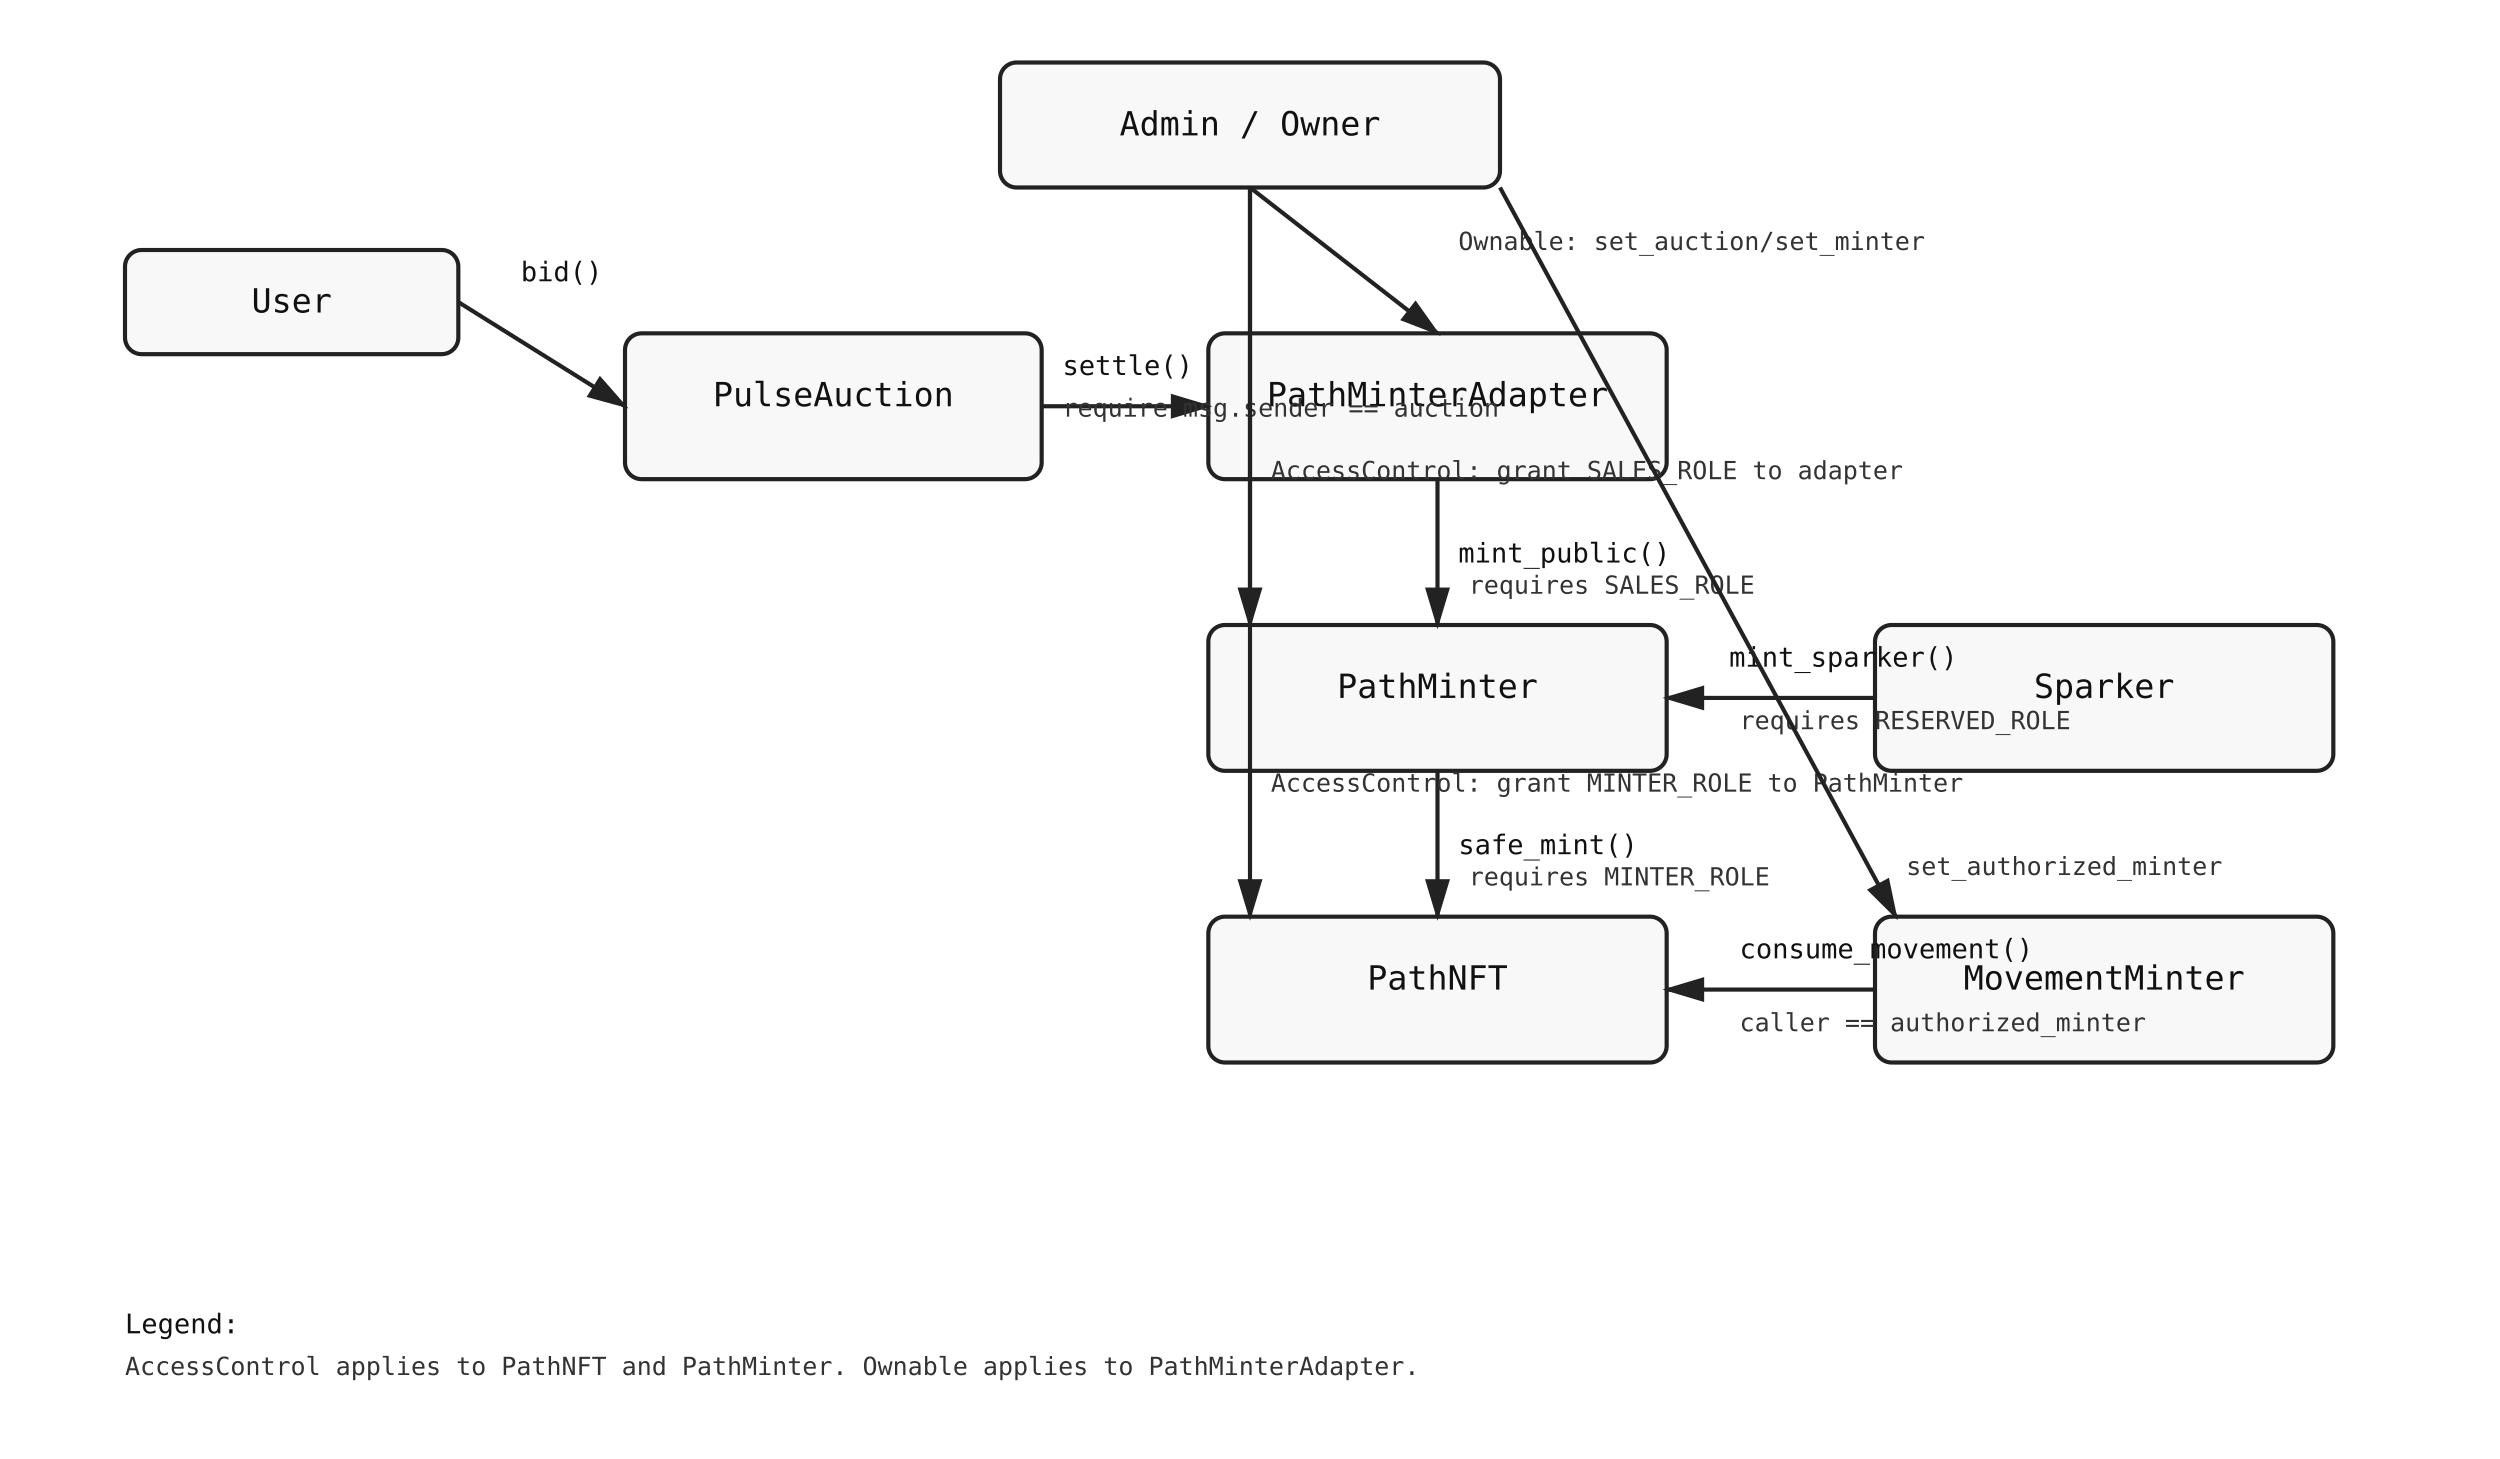
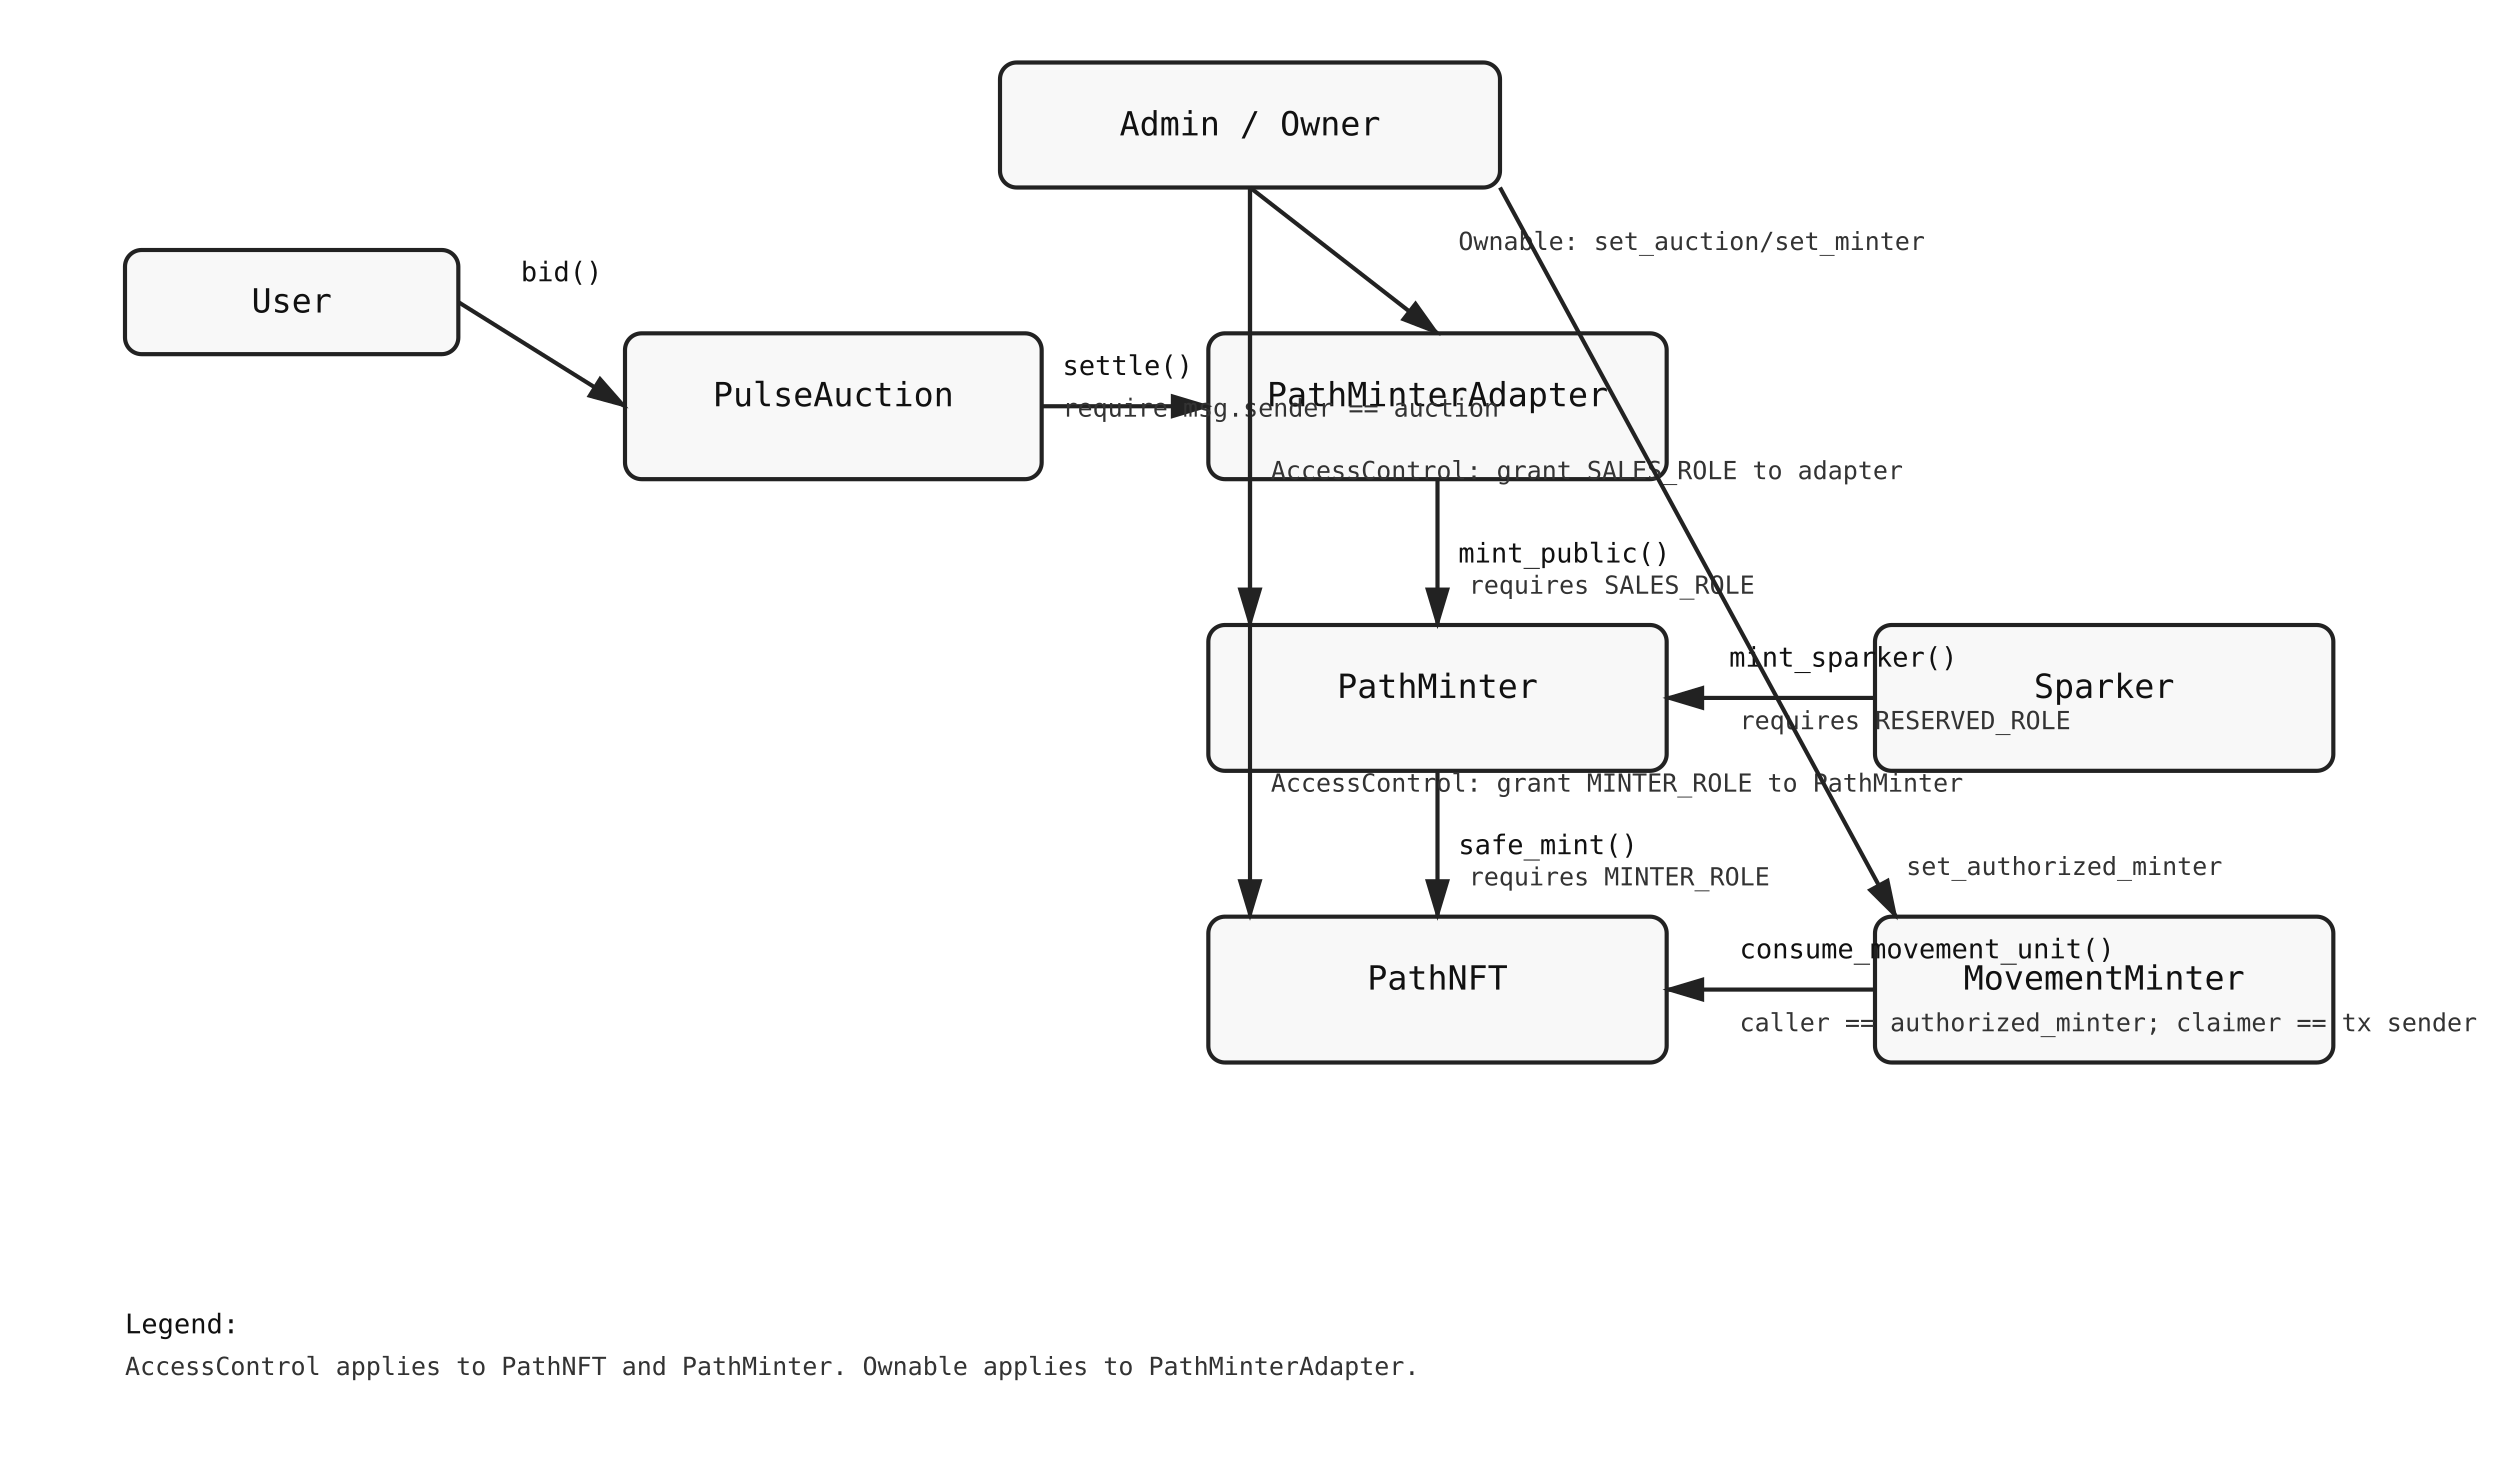
<svg xmlns="http://www.w3.org/2000/svg" width="1200" height="700" viewBox="0 0 1200 700">
  <defs>
    <marker id="arrow" markerWidth="10" markerHeight="10" refX="9" refY="3" orient="auto" markerUnits="strokeWidth">
      <path d="M0,0 L10,3 L0,6 Z" fill="#222" />
    </marker>
    <style>
      .box { fill: #f8f8f8; stroke: #222; stroke-width: 2; rx: 8; }
      .title { font-family: monospace; font-size: 16px; fill: #111; }
      .label { font-family: monospace; font-size: 13px; fill: #111; }
      .edge { stroke: #222; stroke-width: 2; marker-end: url(#arrow); }
      .note { font-family: monospace; font-size: 12px; fill: #333; }
    </style>
  </defs>
  <rect class="box" x="480" y="30" width="240" height="60" />
  <text class="title" x="600" y="65" text-anchor="middle">Admin / Owner</text>
  <rect class="box" x="60" y="120" width="160" height="50" />
  <text class="title" x="140" y="150" text-anchor="middle">User</text>
  <rect class="box" x="300" y="160" width="200" height="70" />
  <text class="title" x="400" y="195" text-anchor="middle">PulseAuction</text>
  <rect class="box" x="580" y="160" width="220" height="70" />
  <text class="title" x="690" y="195" text-anchor="middle">PathMinterAdapter</text>
  <rect class="box" x="580" y="300" width="220" height="70" />
  <text class="title" x="690" y="335" text-anchor="middle">PathMinter</text>
  <rect class="box" x="580" y="440" width="220" height="70" />
  <text class="title" x="690" y="475" text-anchor="middle">PathNFT</text>
  <rect class="box" x="900" y="440" width="220" height="70" />
  <text class="title" x="1010" y="475" text-anchor="middle">MovementMinter</text>
  <rect class="box" x="900" y="300" width="220" height="70" />
  <text class="title" x="1010" y="335" text-anchor="middle">Sparker</text>
  <line class="edge" x1="220" y1="145" x2="300" y2="195" />
  <text class="label" x="250" y="135">bid()</text>
  <line class="edge" x1="500" y1="195" x2="580" y2="195" />
  <text class="label" x="510" y="180">settle()</text>
  <text class="note" x="510" y="200">require msg.sender == auction</text>
  <line class="edge" x1="690" y1="230" x2="690" y2="300" />
  <text class="label" x="700" y="270">mint_public()</text>
  <text class="note" x="705" y="285">requires SALES_ROLE</text>
  <line class="edge" x1="690" y1="370" x2="690" y2="440" />
  <text class="label" x="700" y="410">safe_mint()</text>
  <text class="note" x="705" y="425">requires MINTER_ROLE</text>
  <line class="edge" x1="900" y1="335" x2="800" y2="335" />
  <text class="label" x="830" y="320">mint_sparker()</text>
  <text class="note" x="835" y="350">requires RESERVED_ROLE</text>
  <line class="edge" x1="900" y1="475" x2="800" y2="475" />
-   <text class="label" x="835" y="460">consume_movement()</text>
-   <text class="note" x="835" y="495">caller == authorized_minter</text>
+   <text class="label" x="835" y="460">consume_movement_unit()</text>
+   <text class="note" x="835" y="495">caller == authorized_minter; claimer == tx sender</text>
  <line class="edge" x1="600" y1="90" x2="690" y2="160" />
  <text class="note" x="700" y="120">Ownable: set_auction/set_minter</text>
  <line class="edge" x1="600" y1="90" x2="600" y2="300" />
  <text class="note" x="610" y="230">AccessControl: grant SALES_ROLE to adapter</text>
  <line class="edge" x1="600" y1="90" x2="600" y2="440" />
  <text class="note" x="610" y="380">AccessControl: grant MINTER_ROLE to PathMinter</text>
  <line class="edge" x1="720" y1="90" x2="910" y2="440" />
  <text class="note" x="915" y="420">set_authorized_minter</text>
  <text class="label" x="60" y="640">Legend:</text>
  <text class="note" x="60" y="660">AccessControl applies to PathNFT and PathMinter. Ownable applies to PathMinterAdapter.</text>
</svg>
